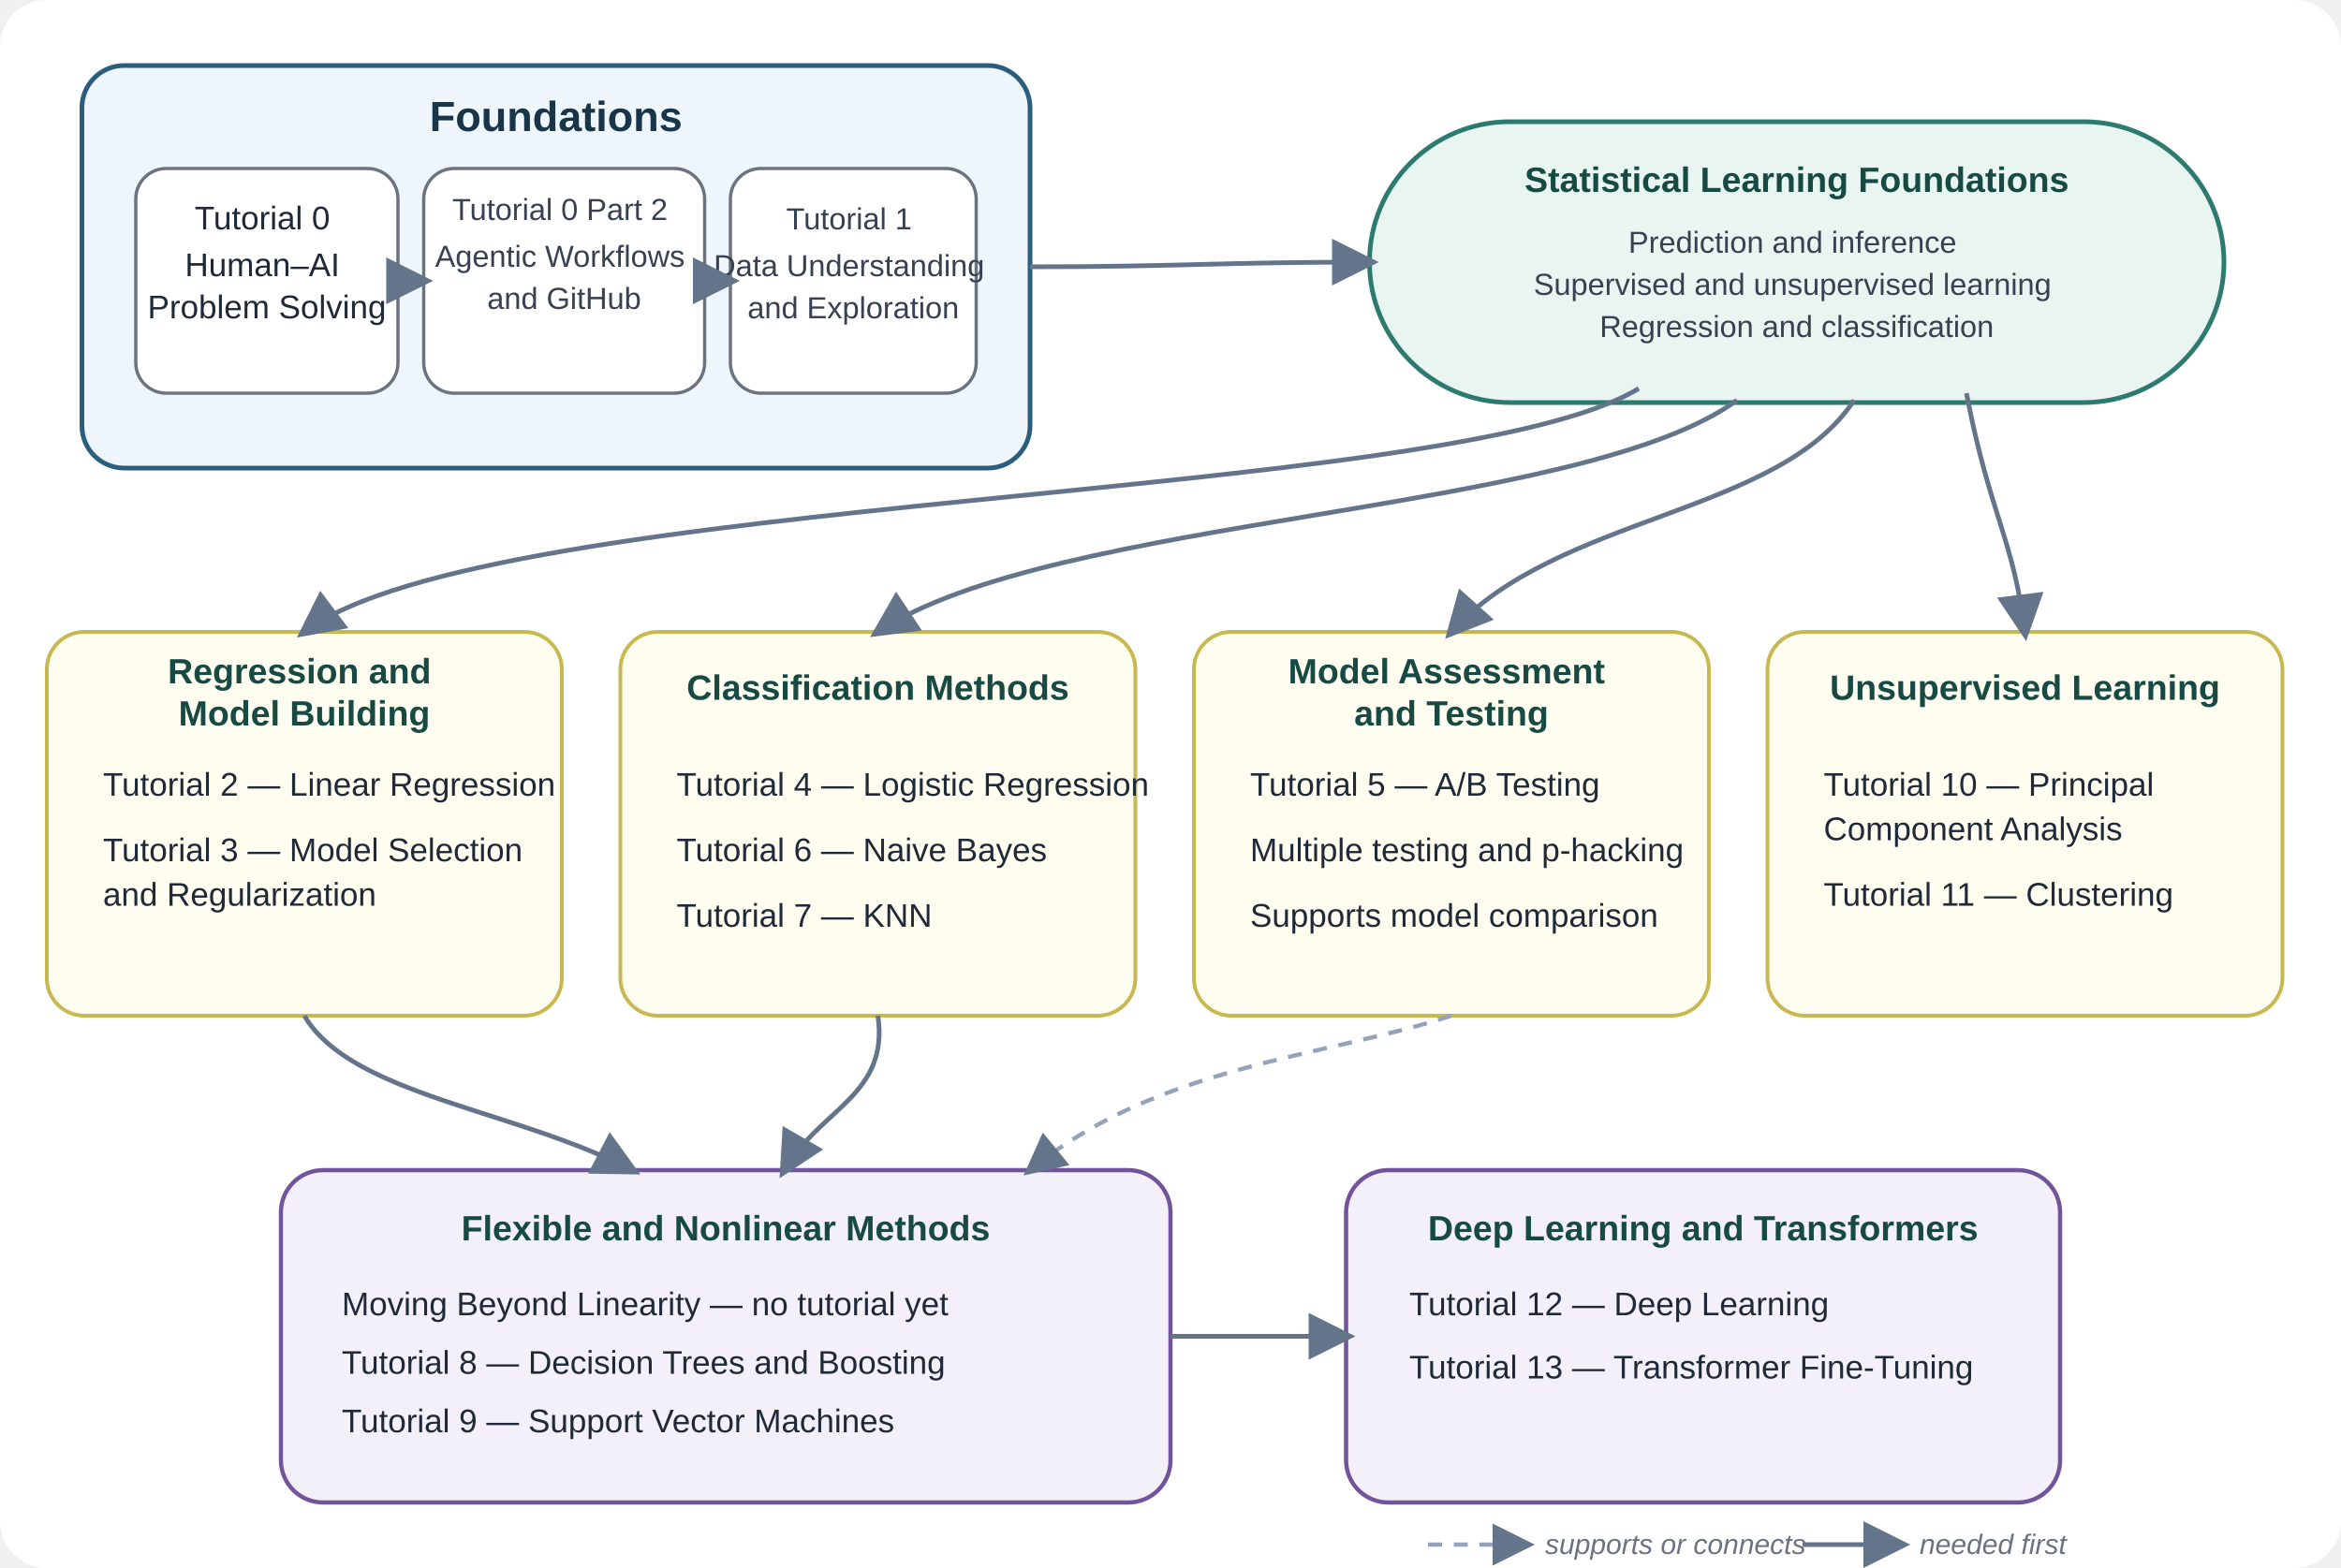
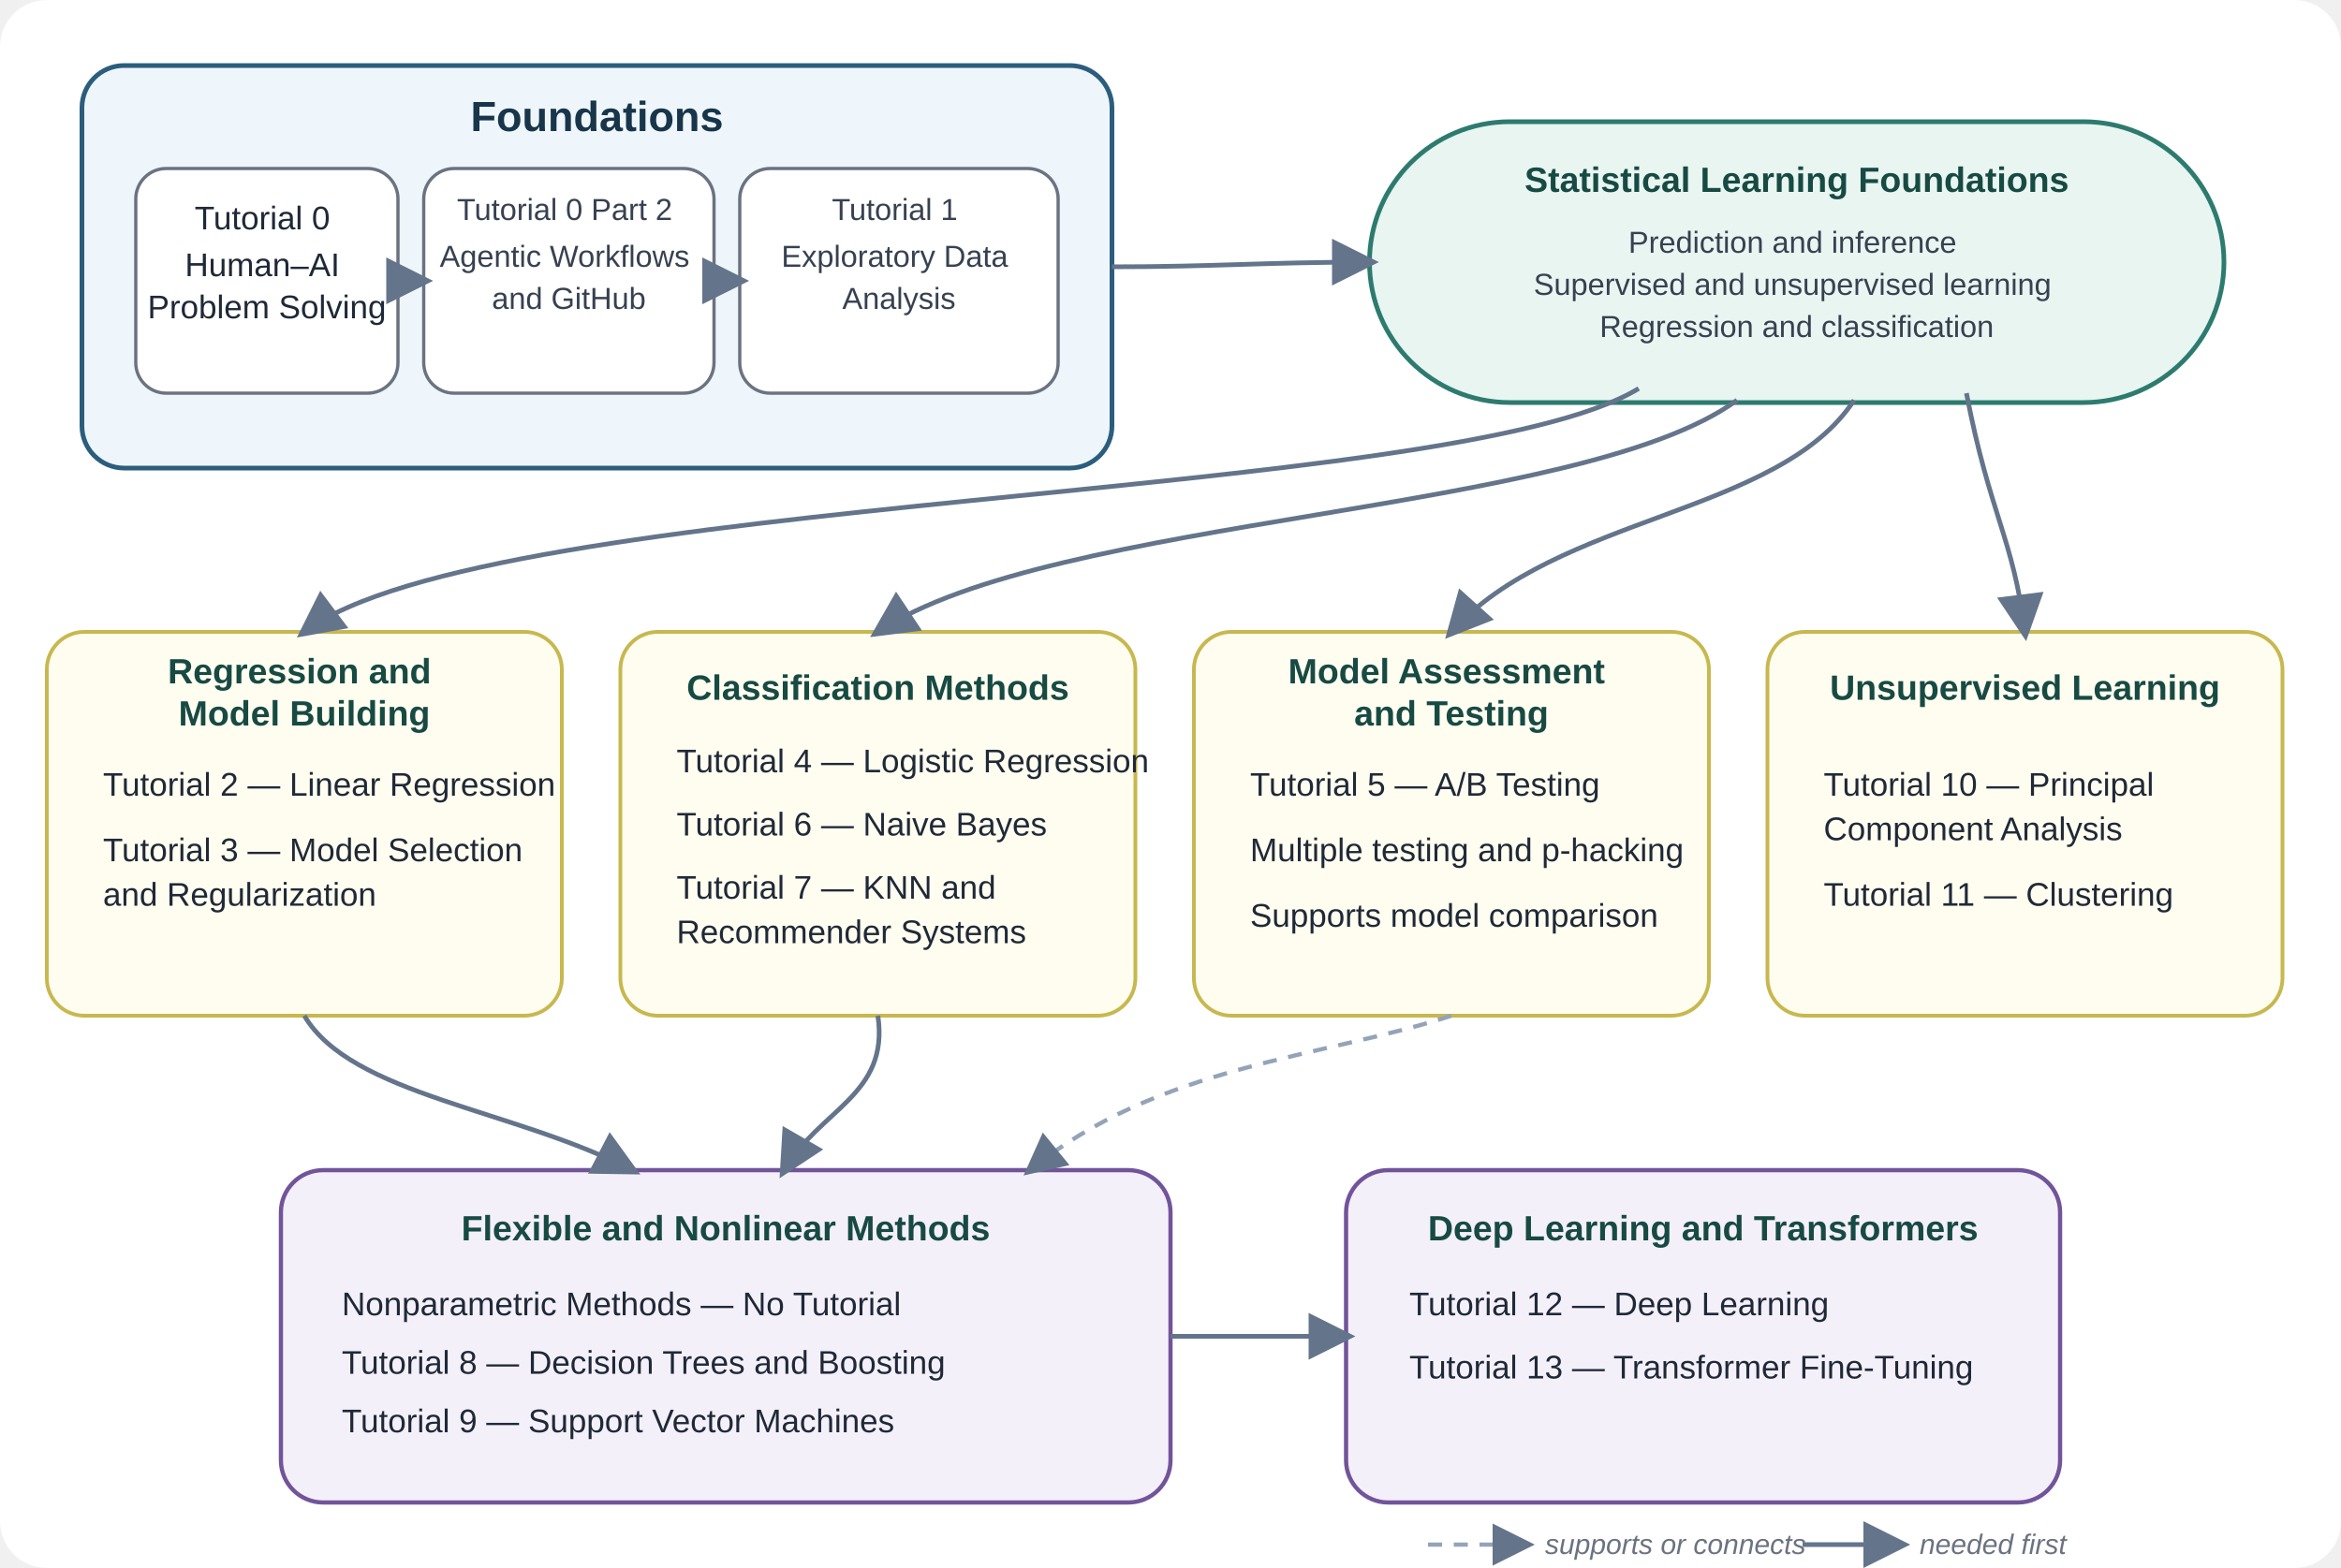
<svg xmlns="http://www.w3.org/2000/svg" width="1000" height="670" viewBox="0 0 1000 670" role="img" aria-labelledby="title desc">
  <defs>
    <marker id="arrow" markerWidth="10" markerHeight="10" refX="8" refY="5" orient="auto" markerUnits="strokeWidth">
      <path d="M0,0 L10,5 L0,10 Z" fill="#64748b" />
    </marker>
    <style>
      .title { font: 700 18px Arial, Helvetica, sans-serif; fill: #18354a; }
      .topic { font: 700 15px Arial, Helvetica, sans-serif; fill: #174a43; }
      .body { font: 14px Arial, Helvetica, sans-serif; fill: #1f2937; }
      .small { font: 13px Arial, Helvetica, sans-serif; fill: #374151; }
      .muted { font: italic 12px Arial, Helvetica, sans-serif; fill: #6b7280; }
      .edge { stroke: #64748b; stroke-width: 2; fill: none; marker-end: url(#arrow); }
      .dash { stroke: #94a3b8; stroke-width: 1.8; stroke-dasharray: 6 5; fill: none; marker-end: url(#arrow); }
    </style>
  </defs>
  <rect x="0" y="0" width="1000" height="670" rx="20" fill="#ffffff" />
-   <rect x="35" y="28" width="405" height="172" rx="18" fill="#eef6fb" stroke="#2b5d7d" stroke-width="2" />
-   <text x="237.5" y="56" text-anchor="middle" class="title">Foundations</text>
+   <rect x="35" y="28" width="440" height="172" rx="18" fill="#eef6fb" stroke="#2b5d7d" stroke-width="2" />
+   <text x="255" y="56" text-anchor="middle" class="title">Foundations</text>
  <rect x="58" y="72" width="112" height="96" rx="13" fill="#ffffff" stroke="#6b7280" stroke-width="1.4" />
  <text x="114" y="98" text-anchor="middle" class="body">
    <tspan x="114" dy="0">Tutorial 0</tspan>
    <tspan x="114" dy="20">Human–AI</tspan>
    <tspan x="114" dy="18">Problem Solving</tspan>
  </text>
-   <rect x="181" y="72" width="120" height="96" rx="13" fill="#ffffff" stroke="#6b7280" stroke-width="1.4" />
-   <text x="241" y="94" text-anchor="middle" class="small">
-     <tspan x="241" dy="0">Tutorial 0 Part 2</tspan>
-     <tspan x="241" dy="20">Agentic Workflows</tspan>
-     <tspan x="241" dy="18">and GitHub</tspan>
+   <rect x="181" y="72" width="124" height="96" rx="13" fill="#ffffff" stroke="#6b7280" stroke-width="1.4" />
+   <text x="243" y="94" text-anchor="middle" class="small">
+     <tspan x="243" dy="0">Tutorial 0 Part 2</tspan>
+     <tspan x="243" dy="20">Agentic Workflows</tspan>
+     <tspan x="243" dy="18">and GitHub</tspan>
  </text>
-   <rect x="312" y="72" width="105" height="96" rx="13" fill="#ffffff" stroke="#6b7280" stroke-width="1.4" />
-   <text x="364.5" y="98" text-anchor="middle" class="small">
-     <tspan x="364.5" dy="0">Tutorial 1</tspan>
-     <tspan x="364.5" dy="20">Data Understanding</tspan>
-     <tspan x="364.5" dy="18">and Exploration</tspan>
+   <rect x="316" y="72" width="136" height="96" rx="13" fill="#ffffff" stroke="#6b7280" stroke-width="1.4" />
+   <text x="384" y="94" text-anchor="middle" class="small">
+     <tspan x="384" dy="0">Tutorial 1</tspan>
+     <tspan x="384" dy="20">Exploratory Data</tspan>
+     <tspan x="384" dy="18">Analysis</tspan>
  </text>
  <path d="M170 120 L181 120" class="edge" />
-   <path d="M301 120 L312 120" class="edge" />
+   <path d="M305 120 L316 120" class="edge" />
  <rect x="585" y="52" width="365" height="120" rx="60" fill="#e8f5f1" stroke="#2d7b6f" stroke-width="2" />
  <text x="767.5" y="82" text-anchor="middle" class="topic">Statistical Learning Foundations</text>
  <text x="767.5" y="108" text-anchor="middle" class="small">
    <tspan x="767.5" dy="0">Prediction and inference</tspan>
    <tspan x="767.5" dy="18">Supervised and unsupervised learning</tspan>
    <tspan x="767.5" dy="18">Regression and classification</tspan>
  </text>
-   <path d="M440 114 C505 114 520 112 585 112" class="edge" />
+   <path d="M475 114 C520 114 540 112 585 112" class="edge" />
  <rect x="20" y="270" width="220" height="164" rx="16" fill="#fffdf0" stroke="#c7b84f" stroke-width="1.6" />
  <text x="130" y="292" text-anchor="middle" class="topic">
    <tspan x="130" dy="0">Regression and</tspan>
    <tspan x="130" dy="18">Model Building</tspan>
  </text>
  <text x="44" y="340" class="body">
    <tspan x="44" dy="0">Tutorial 2 — Linear Regression</tspan>
    <tspan x="44" dy="28">Tutorial 3 — Model Selection</tspan>
    <tspan x="44" dy="19">and Regularization</tspan>
  </text>
  <rect x="265" y="270" width="220" height="164" rx="16" fill="#fffdf0" stroke="#c7b84f" stroke-width="1.6" />
  <text x="375" y="299" text-anchor="middle" class="topic">Classification Methods</text>
-   <text x="289" y="340" class="body">
+   <text x="289" y="330" class="body">
    <tspan x="289" dy="0">Tutorial 4 — Logistic Regression</tspan>
-     <tspan x="289" dy="28">Tutorial 6 — Naive Bayes</tspan>
-     <tspan x="289" dy="28">Tutorial 7 — KNN</tspan>
+     <tspan x="289" dy="27">Tutorial 6 — Naive Bayes</tspan>
+     <tspan x="289" dy="27">Tutorial 7 — KNN and</tspan>
+     <tspan x="289" dy="19">Recommender Systems</tspan>
  </text>
  <rect x="510" y="270" width="220" height="164" rx="16" fill="#fffdf0" stroke="#c7b84f" stroke-width="1.6" />
  <text x="620" y="292" text-anchor="middle" class="topic">
    <tspan x="620" dy="0">Model Assessment</tspan>
    <tspan x="620" dy="18">and Testing</tspan>
  </text>
  <text x="534" y="340" class="body">
    <tspan x="534" dy="0">Tutorial 5 — A/B Testing</tspan>
    <tspan x="534" dy="28">Multiple testing and p-hacking</tspan>
    <tspan x="534" dy="28">Supports model comparison</tspan>
  </text>
  <rect x="755" y="270" width="220" height="164" rx="16" fill="#fffdf0" stroke="#c7b84f" stroke-width="1.6" />
  <text x="865" y="299" text-anchor="middle" class="topic">Unsupervised Learning</text>
  <text x="779" y="340" class="body">
    <tspan x="779" dy="0">Tutorial 10 — Principal</tspan>
    <tspan x="779" dy="19">Component Analysis</tspan>
    <tspan x="779" dy="28">Tutorial 11 — Clustering</tspan>
  </text>
  <path d="M700 166 C620 215 210 210 130 270" class="edge" />
  <path d="M742 171 C675 220 450 220 375 270" class="edge" />
  <path d="M792 171 C760 220 665 220 620 270" class="edge" />
  <path d="M840 168 C850 220 860 230 865 270" class="edge" />
  <rect x="120" y="500" width="380" height="142" rx="18" fill="#f4f0fa" stroke="#72549a" stroke-width="1.8" />
  <text x="310" y="530" text-anchor="middle" class="topic">Flexible and Nonlinear Methods</text>
  <text x="146" y="562" class="body">
-     <tspan x="146" dy="0">Moving Beyond Linearity — no tutorial yet</tspan>
+     <tspan x="146" dy="0">Nonparametric Methods — No Tutorial</tspan>
    <tspan x="146" dy="25">Tutorial 8 — Decision Trees and Boosting</tspan>
    <tspan x="146" dy="25">Tutorial 9 — Support Vector Machines</tspan>
  </text>
  <rect x="575" y="500" width="305" height="142" rx="18" fill="#f4f0fa" stroke="#72549a" stroke-width="1.8" />
  <text x="727.5" y="530" text-anchor="middle" class="topic">Deep Learning and Transformers</text>
  <text x="602" y="562" class="body">
    <tspan x="602" dy="0">Tutorial 12 — Deep Learning</tspan>
    <tspan x="602" dy="27">Tutorial 13 — Transformer Fine-Tuning</tspan>
  </text>
  <path d="M130 434 C150 468 220 474 270 500" class="edge" />
  <path d="M375 434 C380 468 350 474 335 500" class="edge" />
  <path d="M500 571 C530 571 545 571 575 571" class="edge" />
  <path d="M620 434 C565 452 495 455 440 500" class="dash" />
  <line x1="770" y1="660" x2="812" y2="660" stroke="#64748b" stroke-width="2" marker-end="url(#arrow)" />
  <text x="820" y="664" class="muted">needed first</text>
  <line x1="610" y1="660" x2="652" y2="660" stroke="#94a3b8" stroke-width="1.8" stroke-dasharray="6 5" marker-end="url(#arrow)" />
  <text x="660" y="664" class="muted">supports or connects</text>
</svg>
